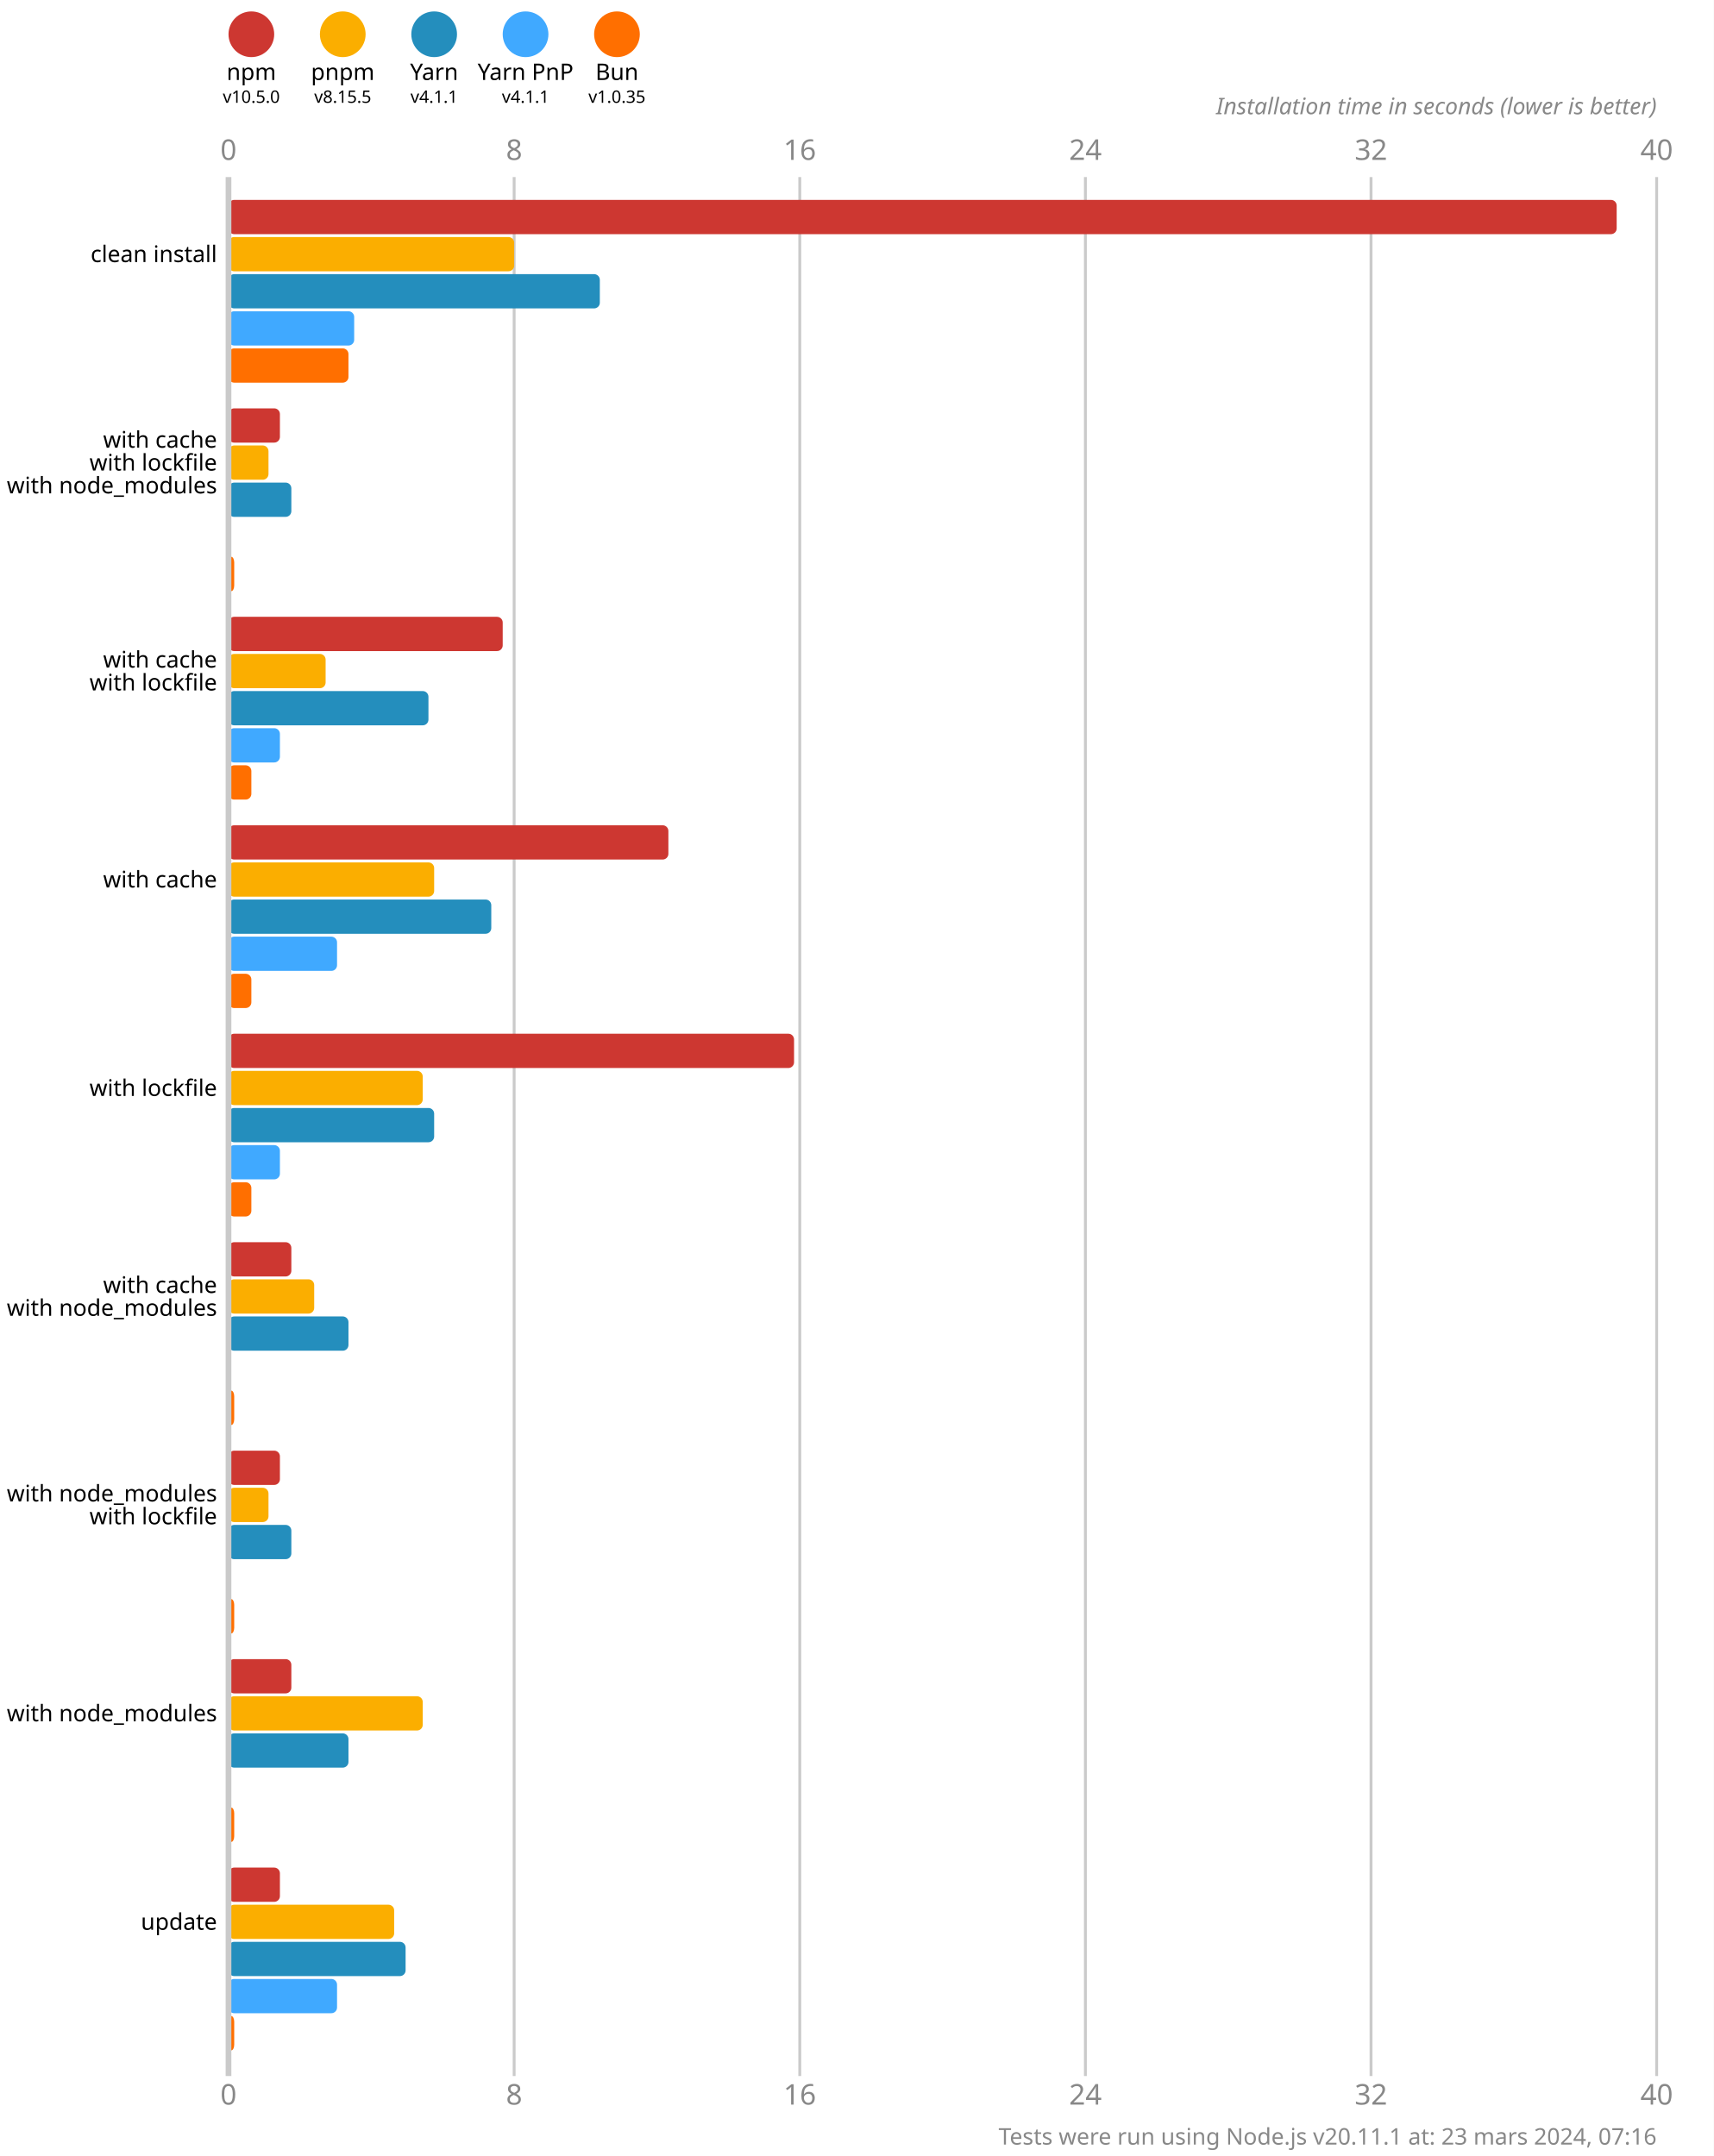
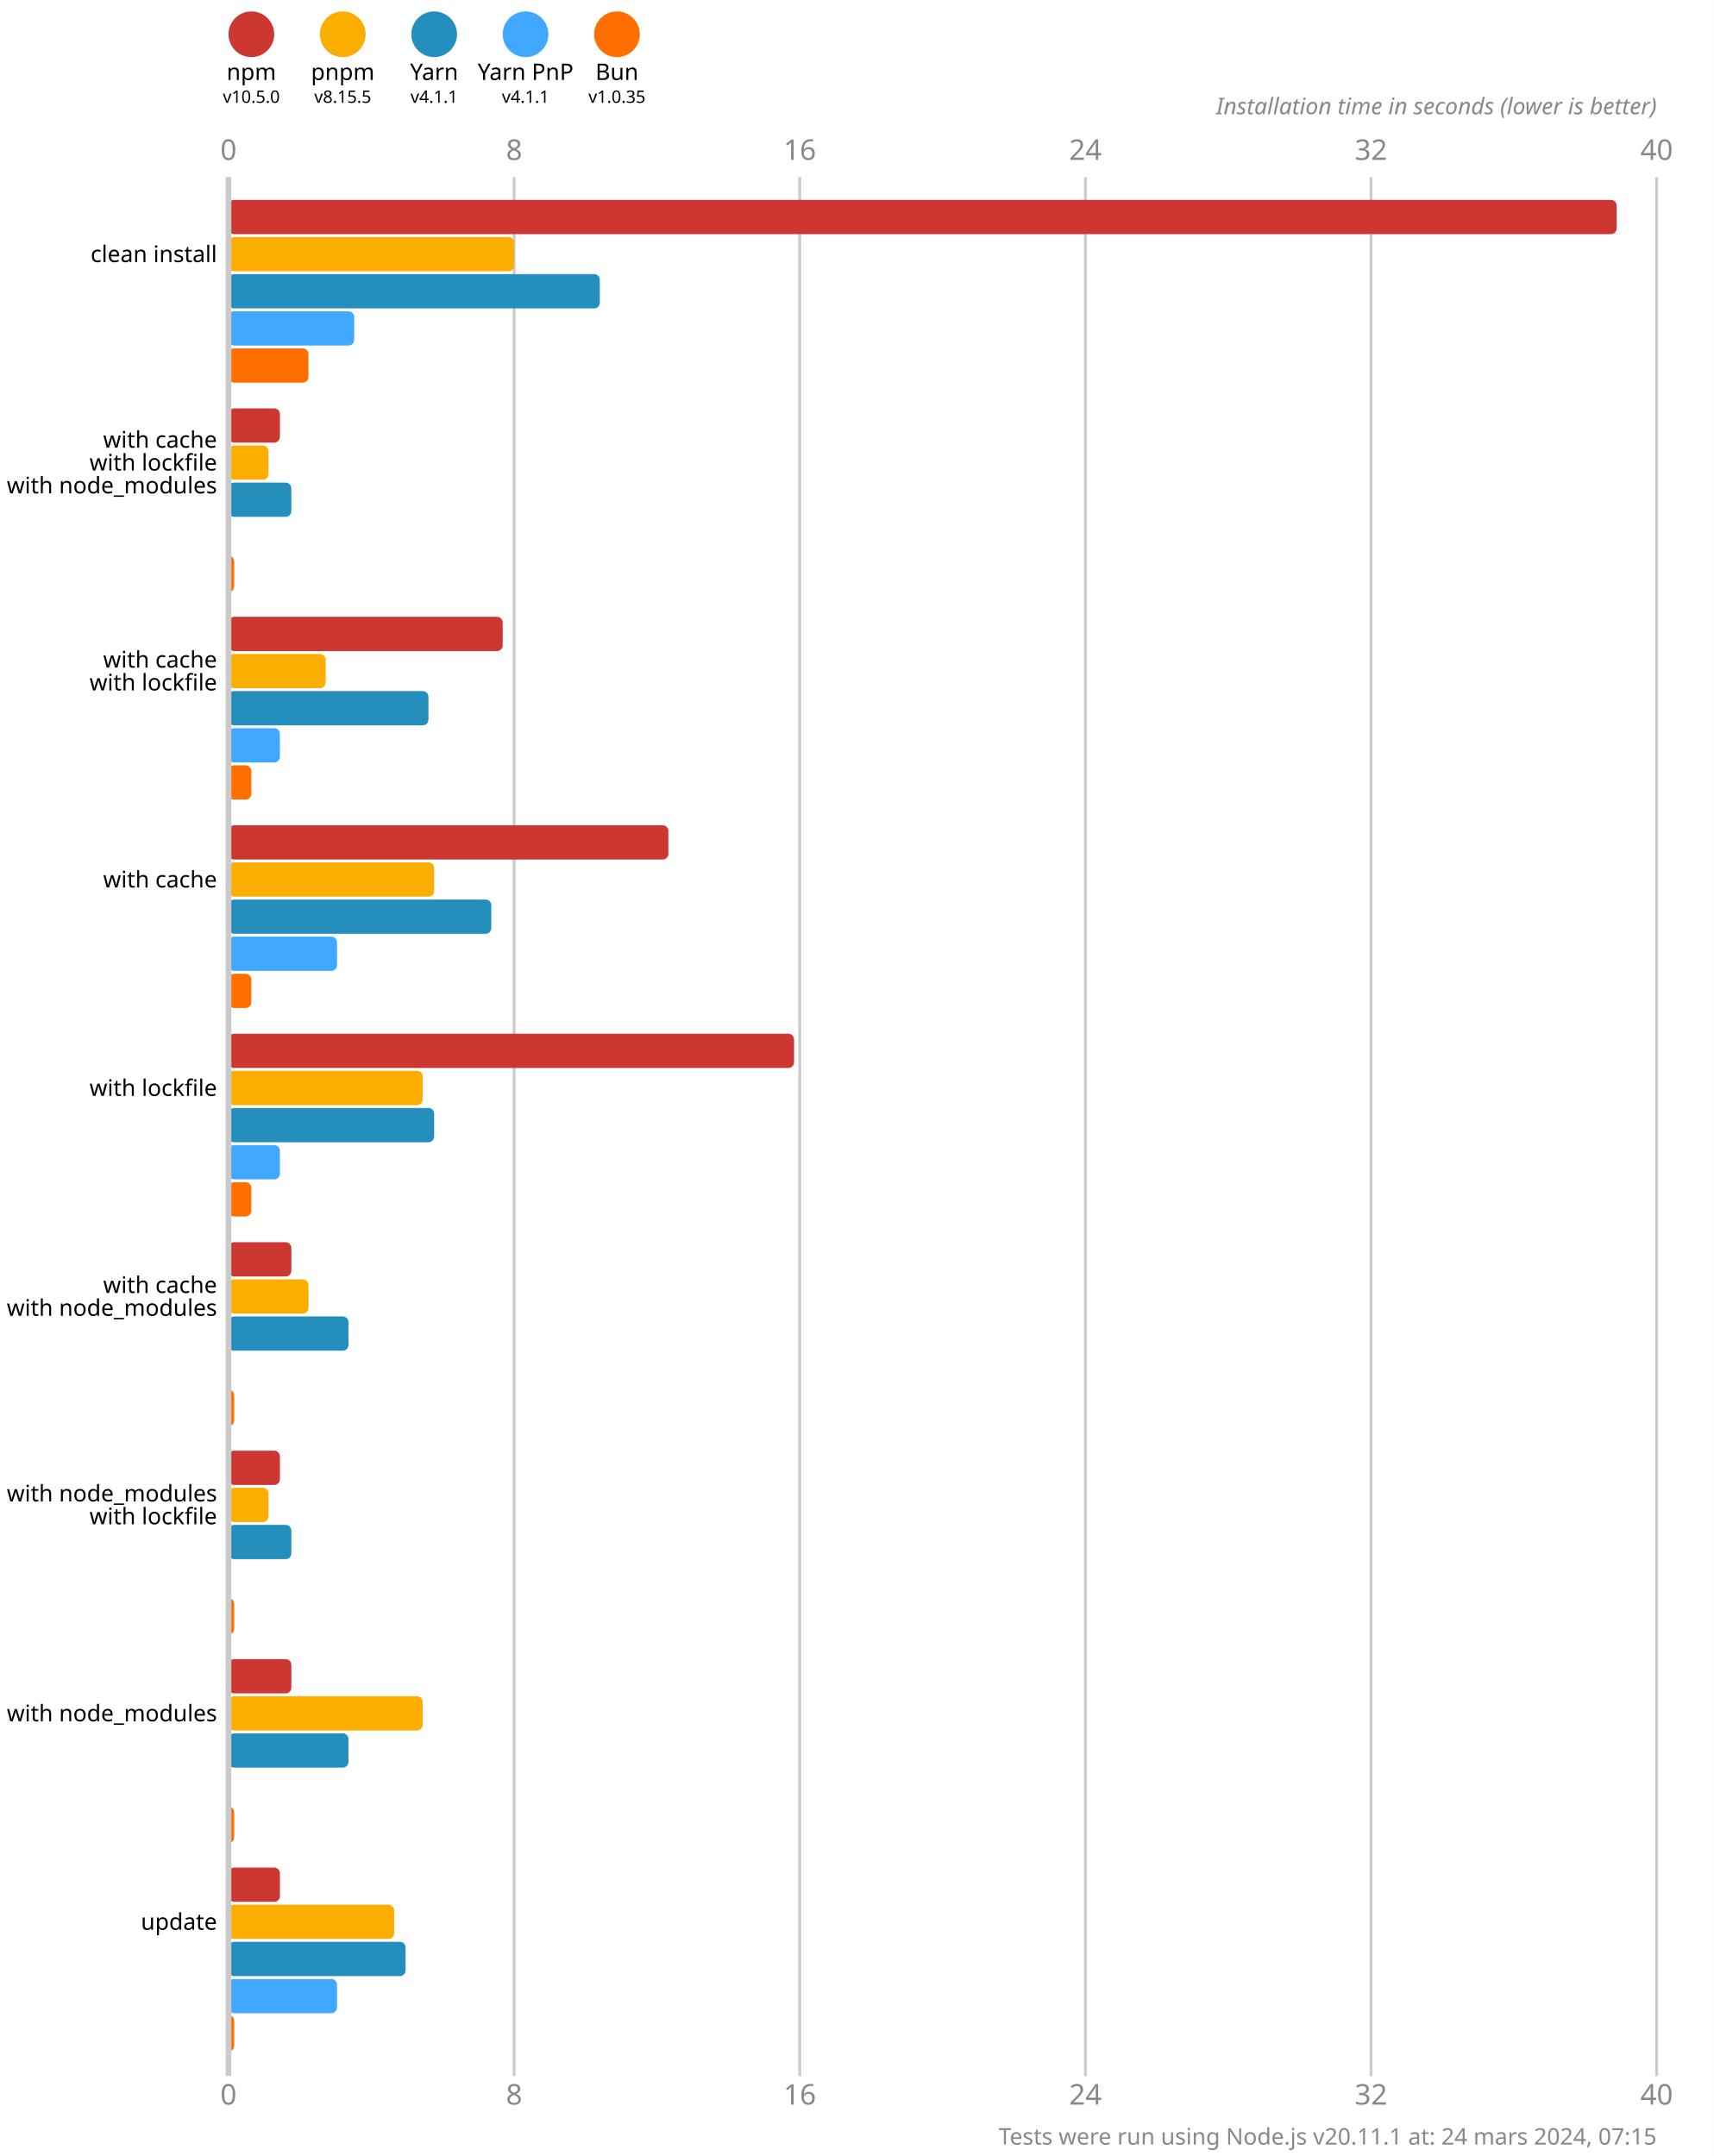
<svg xmlns="http://www.w3.org/2000/svg" version="1.1" viewBox="0 0 300 377.5">
  <style>
    .font { font-family: sans-serif; }
    .s3 { font-size: 3px; }
    .s4 { font-size: 4px; }
    .s5 { font-size: 5px; }
    .line { stroke: #cacaca; }
    .width { stroke-width: 0.5; }
    .text { fill: #888; }
  </style>
  <rect x="0" y="0" width="300" height="377.5" fill="#fff" />
  <circle cx="44" cy="6" r="4" fill="#cd3731" />
  <text x="44" y="14" class="font s4" text-anchor="middle">npm</text>
  <text x="44" y="18" class="font s3" text-anchor="middle">v10.5.0</text>
  <circle cx="60" cy="6" r="4" fill="#fbae00" />
  <text x="60" y="14" class="font s4" text-anchor="middle">pnpm</text>
  <text x="60" y="18" class="font s3" text-anchor="middle">v8.15.5</text>
  <circle cx="76" cy="6" r="4" fill="#248ebd" />
  <text x="76" y="14" class="font s4" text-anchor="middle">Yarn</text>
  <text x="76" y="18" class="font s3" text-anchor="middle">v4.1.1</text>
  <circle cx="92" cy="6" r="4" fill="#40a9ff" />
  <text x="92" y="14" class="font s4" text-anchor="middle">Yarn PnP</text>
  <text x="92" y="18" class="font s3" text-anchor="middle">v4.1.1</text>
  <circle cx="108" cy="6" r="4" fill="#ff6f00" />
  <text x="108" y="14" class="font s4" text-anchor="middle">Bun</text>
  <text x="108" y="18" class="font s3" text-anchor="middle">v1.0.35</text>
  <text x="40" y="28" class="font s5 text" text-anchor="middle">0</text>
  <text x="40" y="368.5" class="font s5 text" text-anchor="middle">0</text>
  <line x1="90" y1="31" x2="90" y2="363.5" class="line width" />
  <text x="90" y="28" class="font s5 text" text-anchor="middle">8</text>
  <text x="90" y="368.5" class="font s5 text" text-anchor="middle">8</text>
  <line x1="140" y1="31" x2="140" y2="363.5" class="line width" />
  <text x="140" y="28" class="font s5 text" text-anchor="middle">16</text>
  <text x="140" y="368.5" class="font s5 text" text-anchor="middle">16</text>
  <line x1="190" y1="31" x2="190" y2="363.5" class="line width" />
  <text x="190" y="28" class="font s5 text" text-anchor="middle">24</text>
  <text x="190" y="368.5" class="font s5 text" text-anchor="middle">24</text>
  <line x1="240" y1="31" x2="240" y2="363.5" class="line width" />
  <text x="240" y="28" class="font s5 text" text-anchor="middle">32</text>
  <text x="240" y="368.5" class="font s5 text" text-anchor="middle">32</text>
  <line x1="290" y1="31" x2="290" y2="363.5" class="line width" />
  <text x="290" y="28" class="font s5 text" text-anchor="middle">40</text>
  <text x="290" y="368.5" class="font s5 text" text-anchor="middle">40</text>
  <text x="290" y="20" class="font s4 text" font-style="italic" text-anchor="end">Installation time in seconds (lower is better)</text>
  <rect x="40" y="35" width="243" height="6" fill="#cd3731" rx="1" ry="1" />
  <rect x="40" y="41.5" width="50" height="6" fill="#fbae00" rx="1" ry="1" />
  <rect x="40" y="48" width="65" height="6" fill="#248ebd" rx="1" ry="1" />
  <rect x="40" y="54.5" width="22" height="6" fill="#40a9ff" rx="1" ry="1" />
-   <rect x="40" y="61" width="21" height="6" fill="#ff6f00" rx="1" ry="1" />
+   <rect x="40" y="61" width="14" height="6" fill="#ff6f00" rx="1" ry="1" />
  <rect x="40" y="71.5" width="9" height="6" fill="#cd3731" rx="1" ry="1" />
  <rect x="40" y="78" width="7" height="6" fill="#fbae00" rx="1" ry="1" />
  <rect x="40" y="84.5" width="11" height="6" fill="#248ebd" rx="1" ry="1" />
  <rect x="40" y="91" width="0" height="6" fill="#40a9ff" rx="1" ry="1" />
  <rect x="40" y="97.5" width="1" height="6" fill="#ff6f00" rx="1" ry="1" />
  <rect x="40" y="108" width="48" height="6" fill="#cd3731" rx="1" ry="1" />
  <rect x="40" y="114.5" width="17" height="6" fill="#fbae00" rx="1" ry="1" />
  <rect x="40" y="121" width="35" height="6" fill="#248ebd" rx="1" ry="1" />
  <rect x="40" y="127.5" width="9" height="6" fill="#40a9ff" rx="1" ry="1" />
  <rect x="40" y="134" width="4" height="6" fill="#ff6f00" rx="1" ry="1" />
  <rect x="40" y="144.5" width="77" height="6" fill="#cd3731" rx="1" ry="1" />
  <rect x="40" y="151" width="36" height="6" fill="#fbae00" rx="1" ry="1" />
  <rect x="40" y="157.5" width="46" height="6" fill="#248ebd" rx="1" ry="1" />
  <rect x="40" y="164" width="19" height="6" fill="#40a9ff" rx="1" ry="1" />
  <rect x="40" y="170.5" width="4" height="6" fill="#ff6f00" rx="1" ry="1" />
  <rect x="40" y="181" width="99" height="6" fill="#cd3731" rx="1" ry="1" />
  <rect x="40" y="187.5" width="34" height="6" fill="#fbae00" rx="1" ry="1" />
  <rect x="40" y="194" width="36" height="6" fill="#248ebd" rx="1" ry="1" />
  <rect x="40" y="200.5" width="9" height="6" fill="#40a9ff" rx="1" ry="1" />
  <rect x="40" y="207" width="4" height="6" fill="#ff6f00" rx="1" ry="1" />
  <rect x="40" y="217.5" width="11" height="6" fill="#cd3731" rx="1" ry="1" />
-   <rect x="40" y="224" width="15" height="6" fill="#fbae00" rx="1" ry="1" />
+   <rect x="40" y="224" width="14" height="6" fill="#fbae00" rx="1" ry="1" />
  <rect x="40" y="230.5" width="21" height="6" fill="#248ebd" rx="1" ry="1" />
  <rect x="40" y="237" width="0" height="6" fill="#40a9ff" rx="1" ry="1" />
  <rect x="40" y="243.5" width="1" height="6" fill="#ff6f00" rx="1" ry="1" />
  <rect x="40" y="254" width="9" height="6" fill="#cd3731" rx="1" ry="1" />
  <rect x="40" y="260.5" width="7" height="6" fill="#fbae00" rx="1" ry="1" />
  <rect x="40" y="267" width="11" height="6" fill="#248ebd" rx="1" ry="1" />
  <rect x="40" y="273.5" width="0" height="6" fill="#40a9ff" rx="1" ry="1" />
  <rect x="40" y="280" width="1" height="6" fill="#ff6f00" rx="1" ry="1" />
  <rect x="40" y="290.5" width="11" height="6" fill="#cd3731" rx="1" ry="1" />
  <rect x="40" y="297" width="34" height="6" fill="#fbae00" rx="1" ry="1" />
  <rect x="40" y="303.5" width="21" height="6" fill="#248ebd" rx="1" ry="1" />
  <rect x="40" y="310" width="0" height="6" fill="#40a9ff" rx="1" ry="1" />
  <rect x="40" y="316.5" width="1" height="6" fill="#ff6f00" rx="1" ry="1" />
  <rect x="40" y="327" width="9" height="6" fill="#cd3731" rx="1" ry="1" />
  <rect x="40" y="333.5" width="29" height="6" fill="#fbae00" rx="1" ry="1" />
  <rect x="40" y="340" width="31" height="6" fill="#248ebd" rx="1" ry="1" />
  <rect x="40" y="346.5" width="19" height="6" fill="#40a9ff" rx="1" ry="1" />
  <rect x="40" y="353" width="1" height="6" fill="#ff6f00" rx="1" ry="1" />
  <line x1="40" y1="31" x2="40" y2="363.5" class="line" />
  <text x="38" y="44.5" class="font s4" dominant-baseline="middle" text-anchor="end">clean install</text>
  <text x="38" y="77" class="font s4" dominant-baseline="middle" text-anchor="end">with cache</text>
  <text x="38" y="81" class="font s4" dominant-baseline="middle" text-anchor="end">with lockfile</text>
  <text x="38" y="85" class="font s4" dominant-baseline="middle" text-anchor="end">with node_modules</text>
  <text x="38" y="115.5" class="font s4" dominant-baseline="middle" text-anchor="end">with cache</text>
  <text x="38" y="119.5" class="font s4" dominant-baseline="middle" text-anchor="end">with lockfile</text>
  <text x="38" y="154" class="font s4" dominant-baseline="middle" text-anchor="end">with cache</text>
  <text x="38" y="190.5" class="font s4" dominant-baseline="middle" text-anchor="end">with lockfile</text>
  <text x="38" y="225" class="font s4" dominant-baseline="middle" text-anchor="end">with cache</text>
  <text x="38" y="229" class="font s4" dominant-baseline="middle" text-anchor="end">with node_modules</text>
  <text x="38" y="261.5" class="font s4" dominant-baseline="middle" text-anchor="end">with node_modules</text>
  <text x="38" y="265.5" class="font s4" dominant-baseline="middle" text-anchor="end">with lockfile</text>
  <text x="38" y="300" class="font s4" dominant-baseline="middle" text-anchor="end">with node_modules</text>
  <text x="38" y="336.5" class="font s4" dominant-baseline="middle" text-anchor="end">update</text>
-   <text x="290" y="375.5" class="font s4 text" text-anchor="end">Tests were run using Node.js v20.11.1 at: 23 mars 2024, 07:16</text>
+   <text x="290" y="375.5" class="font s4 text" text-anchor="end">Tests were run using Node.js v20.11.1 at: 24 mars 2024, 07:15</text>
</svg>
